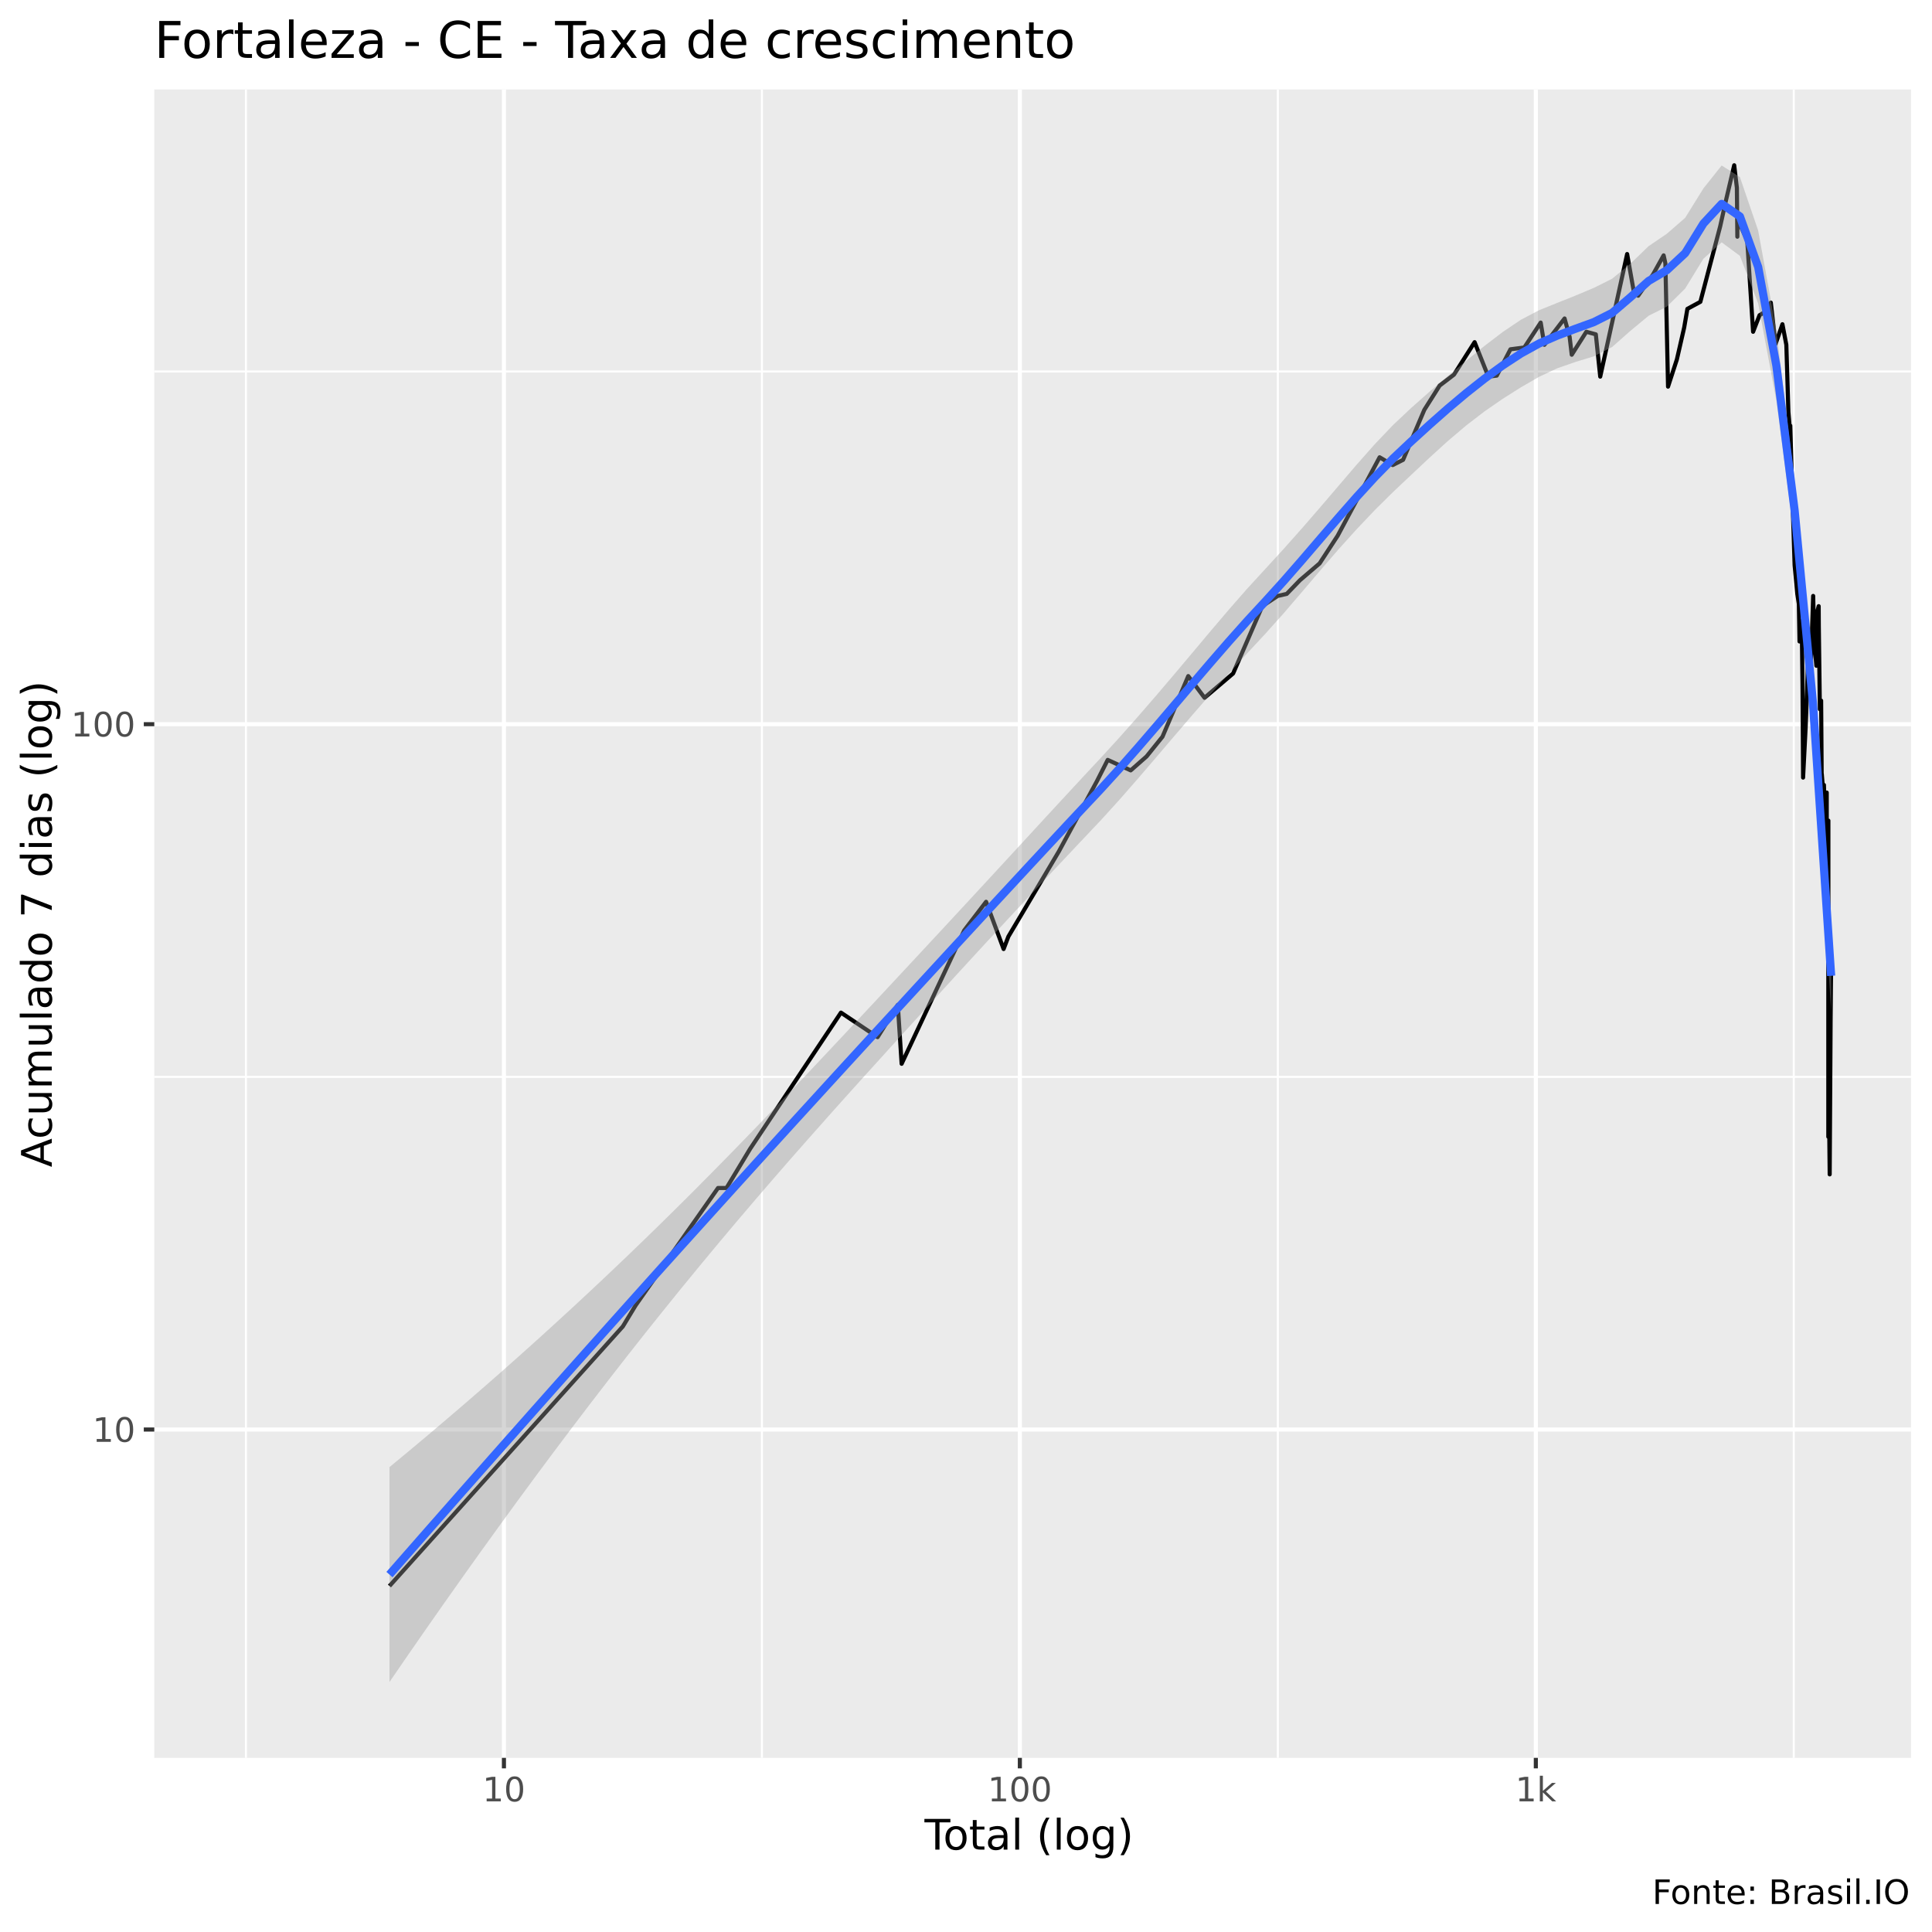
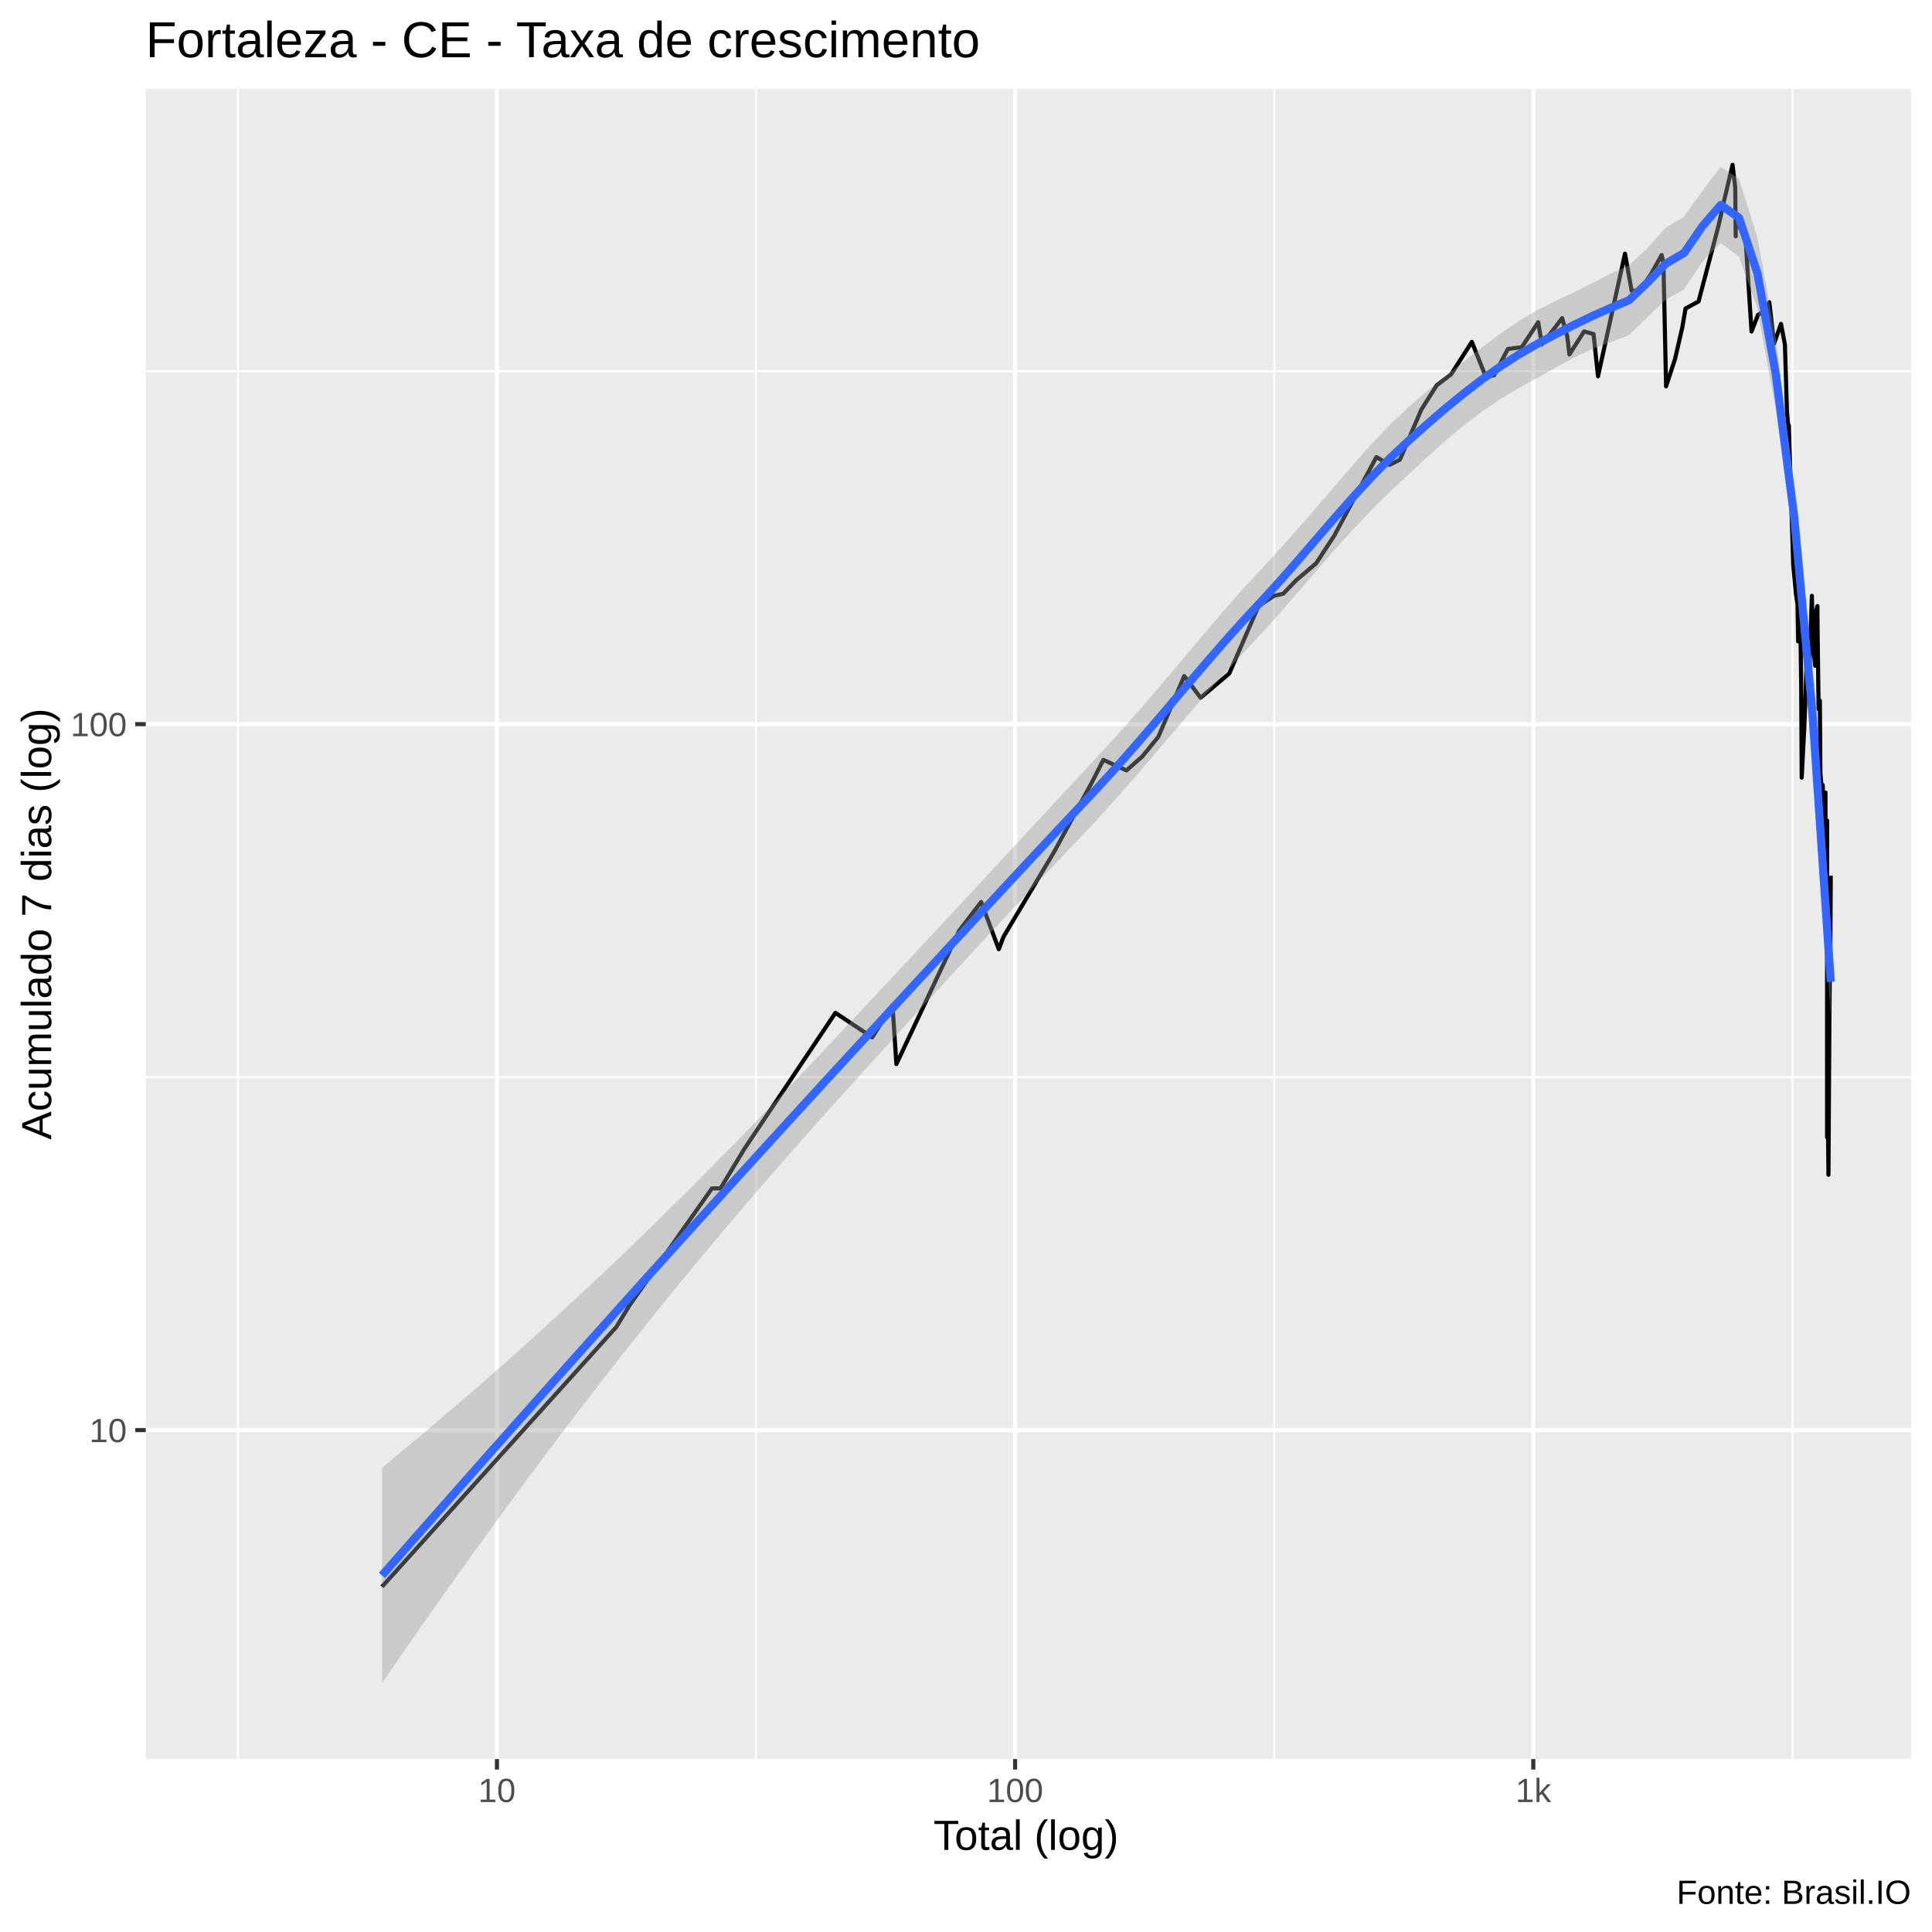
<svg xmlns="http://www.w3.org/2000/svg" viewBox="0 0 504.00 504.00">
  <defs>
    <style type="text/css">
    line, polyline, polygon, path, rect, circle {
      fill: none;
      stroke: #000000;
      stroke-linecap: round;
      stroke-linejoin: round;
      stroke-miterlimit: 10.00;
    }
  </style>
  </defs>
  <rect width="100%" height="100%" style="stroke: none; fill: #FFFFFF;" />
-   <rect x="0" y="0.00" width="504.00" height="504.00" style="stroke-width: 1.07; stroke: #FFFFFF; fill: #FFFFFF;" />
+   <rect x="-0" y="0.00" width="504.00" height="504.00" style="stroke-width: 1.07; stroke: #FFFFFF; fill: #FFFFFF;" />
  <defs>
-     <clipPath id="cpNDAuMjV8NDk4LjUyfDQ1OC41N3wyMy4zMw==">
-       <rect x="40.25" y="23.33" width="458.27" height="435.24" />
+     <clipPath id="cpMzguMDJ8NDk4LjUyfDQ1OC44OHwyMy4xOQ==">
+       <rect x="38.02" y="23.19" width="460.50" height="435.69" />
    </clipPath>
  </defs>
-   <rect x="40.25" y="23.33" width="458.27" height="435.24" style="stroke-width: 1.07; stroke: none; fill: #EBEBEB;" clip-path="url(#cpNDAuMjV8NDk4LjUyfDQ1OC41N3wyMy4zMw==)" />
-   <polyline points="40.25,280.92 498.52,280.92 " style="stroke-width: 0.53; stroke: #FFFFFF; stroke-linecap: butt;" clip-path="url(#cpNDAuMjV8NDk4LjUyfDQ1OC41N3wyMy4zMw==)" />
-   <polyline points="40.25,96.91 498.52,96.91 " style="stroke-width: 0.53; stroke: #FFFFFF; stroke-linecap: butt;" clip-path="url(#cpNDAuMjV8NDk4LjUyfDQ1OC41N3wyMy4zMw==)" />
-   <polyline points="64.16,458.57 64.16,23.33 " style="stroke-width: 0.53; stroke: #FFFFFF; stroke-linecap: butt;" clip-path="url(#cpNDAuMjV8NDk4LjUyfDQ1OC41N3wyMy4zMw==)" />
-   <polyline points="198.76,458.57 198.76,23.33 " style="stroke-width: 0.53; stroke: #FFFFFF; stroke-linecap: butt;" clip-path="url(#cpNDAuMjV8NDk4LjUyfDQ1OC41N3wyMy4zMw==)" />
-   <polyline points="333.35,458.57 333.35,23.33 " style="stroke-width: 0.53; stroke: #FFFFFF; stroke-linecap: butt;" clip-path="url(#cpNDAuMjV8NDk4LjUyfDQ1OC41N3wyMy4zMw==)" />
-   <polyline points="467.94,458.57 467.94,23.33 " style="stroke-width: 0.53; stroke: #FFFFFF; stroke-linecap: butt;" clip-path="url(#cpNDAuMjV8NDk4LjUyfDQ1OC41N3wyMy4zMw==)" />
-   <polyline points="40.25,372.92 498.52,372.92 " style="stroke-width: 1.07; stroke: #FFFFFF; stroke-linecap: butt;" clip-path="url(#cpNDAuMjV8NDk4LjUyfDQ1OC41N3wyMy4zMw==)" />
-   <polyline points="40.25,188.92 498.52,188.92 " style="stroke-width: 1.07; stroke: #FFFFFF; stroke-linecap: butt;" clip-path="url(#cpNDAuMjV8NDk4LjUyfDQ1OC41N3wyMy4zMw==)" />
-   <polyline points="131.46,458.57 131.46,23.33 " style="stroke-width: 1.07; stroke: #FFFFFF; stroke-linecap: butt;" clip-path="url(#cpNDAuMjV8NDk4LjUyfDQ1OC41N3wyMy4zMw==)" />
-   <polyline points="266.05,458.57 266.05,23.33 " style="stroke-width: 1.07; stroke: #FFFFFF; stroke-linecap: butt;" clip-path="url(#cpNDAuMjV8NDk4LjUyfDQ1OC41N3wyMy4zMw==)" />
-   <polyline points="400.65,458.57 400.65,23.33 " style="stroke-width: 1.07; stroke: #FFFFFF; stroke-linecap: butt;" clip-path="url(#cpNDAuMjV8NDk4LjUyfDQ1OC41N3wyMy4zMw==)" />
-   <polyline points="101.60,413.74 162.48,346.03 165.82,340.52 187.31,309.91 189.52,309.91 195.68,299.70 219.38,264.16 219.38,264.16 228.94,270.56 234.21,262.14 235.21,277.51 251.53,242.72 257.24,235.25 261.81,247.57 263.06,244.31 276.22,222.12 286.14,203.81 288.97,198.23 294.97,200.97 299.10,197.34 303.26,192.18 309.98,176.37 314.23,182.03 321.68,175.69 329.29,158.13 333.31,155.46 335.67,154.93 339.12,151.36 344.24,146.98 348.96,139.75 359.90,119.29 363.32,121.32 366.02,119.96 371.56,106.92 375.56,100.59 379.30,97.73 384.68,89.26 388.26,98.25 390.46,97.99 394.03,91.12 397.65,90.65 401.92,84.15 402.88,89.95 408.15,83.08 409.47,87.90 410.02,92.54 413.83,86.55 416.30,87.22 417.45,98.25 424.47,66.27 426.19,75.97 427.16,75.97 427.35,77.14 431.22,71.61 433.99,66.62 434.45,68.72 435.14,100.86 437.45,93.75 439.35,85.45 440.19,80.57 443.57,78.74 448.75,59.03 450.19,52.54 452.40,43.11 453.10,48.99 453.22,61.75 453.24,57.17 455.80,62.74 457.33,86.55 459.01,82.23 461.04,80.98 461.83,79.14 461.83,80.36 461.95,78.94 463.19,89.72 464.98,84.58 466.00,89.95 466.54,107.50 466.95,112.25 466.97,113.80 467.03,111.04 467.46,125.55 468.16,147.46 468.86,154.93 469.27,157.59 469.44,167.34 469.44,164.93 469.45,164.93 470.01,162.03 470.22,178.45 470.37,202.85 471.04,189.72 471.42,179.86 471.75,167.95 471.78,166.13 471.96,180.58 472.15,181.30 473.00,155.46 473.29,167.34 473.84,173.68 473.84,172.37 473.86,160.33 474.44,158.13 474.47,163.18 474.75,185.02 475.08,182.77 475.23,203.81 475.23,202.85 475.25,201.90 475.73,207.75 475.80,224.58 475.81,204.77 476.22,217.42 476.47,209.80 476.52,206.75 476.54,206.75 476.57,241.17 476.95,216.29 476.95,250.97 476.95,296.56 476.97,214.07 476.97,282.51 476.98,287.84 477.06,282.51 477.31,306.36 477.47,279.97 477.55,266.24 477.64,256.36 477.69,252.73 " style="stroke-width: 1.07; stroke-linecap: butt;" clip-path="url(#cpNDAuMjV8NDk4LjUyfDQ1OC41N3wyMy4zMw==)" />
-   <polygon points="101.60,382.73 106.36,378.79 111.12,374.81 115.88,370.77 120.64,366.70 125.40,362.58 130.17,358.41 134.93,354.19 139.69,349.92 144.45,345.60 149.21,341.23 153.97,336.81 158.73,332.33 163.49,327.80 168.25,323.21 173.01,318.57 177.77,313.87 182.53,309.11 187.29,304.30 192.05,299.44 196.81,294.53 201.57,289.58 206.33,284.59 211.10,279.57 215.86,274.51 220.62,269.44 225.38,264.35 230.14,259.25 234.90,254.14 239.66,249.03 244.42,243.91 249.18,238.78 253.94,233.64 258.70,228.49 263.46,223.33 268.22,218.16 272.98,212.99 277.74,207.84 282.50,202.70 287.27,197.59 292.03,192.38 296.79,187.01 301.55,181.52 306.31,175.93 311.07,170.27 315.83,164.60 320.59,159.01 325.35,153.57 330.11,148.39 334.87,143.19 339.63,137.84 344.39,132.35 349.15,126.78 353.91,121.22 358.67,115.84 363.44,110.84 368.20,106.36 372.96,102.15 377.72,98.09 382.48,94.12 387.24,90.25 392.00,86.62 396.76,83.41 401.52,80.92 406.28,78.99 411.04,77.09 415.80,75.09 420.56,72.71 425.32,68.79 430.08,64.21 434.84,60.97 439.61,56.82 444.37,49.15 449.13,43.17 453.89,46.19 458.65,60.13 463.41,86.31 468.17,125.58 472.93,177.24 477.69,245.38 477.69,263.74 472.93,189.14 468.17,140.86 463.41,104.58 458.65,79.15 453.89,66.74 449.13,63.22 444.37,67.50 439.61,75.27 434.84,79.99 430.08,82.37 425.32,86.31 420.56,90.52 415.80,92.95 411.04,94.41 406.28,96.06 401.52,98.29 396.76,101.04 392.00,104.05 387.24,107.34 382.48,111.00 377.72,115.03 372.96,119.36 368.20,123.83 363.44,128.32 358.67,133.04 353.91,138.06 349.15,143.34 344.39,148.84 339.63,154.44 334.87,159.99 330.11,165.31 325.35,170.43 320.59,175.66 315.83,181.03 311.07,186.50 306.31,192.05 301.55,197.64 296.79,203.19 292.03,208.63 287.27,213.87 282.50,218.92 277.74,223.97 272.98,229.03 268.22,234.10 263.46,239.20 258.70,244.33 253.94,249.49 249.18,254.68 244.42,259.89 239.66,265.11 234.90,270.35 230.14,275.60 225.38,280.85 220.62,286.14 215.86,291.46 211.10,296.83 206.33,302.24 201.57,307.71 196.81,313.24 192.05,318.83 187.29,324.49 182.53,330.23 177.77,336.03 173.01,341.92 168.25,347.87 163.49,353.91 158.73,360.02 153.97,366.20 149.21,372.46 144.45,378.78 139.69,385.18 134.93,391.65 130.17,398.19 125.40,404.80 120.64,411.47 115.88,418.20 111.12,425.00 106.36,431.86 101.60,438.79 " style="stroke-width: 0.00; stroke: none; fill: #999999; fill-opacity: 0.40;" clip-path="url(#cpNDAuMjV8NDk4LjUyfDQ1OC41N3wyMy4zMw==)" />
-   <polyline points="101.60,382.73 106.36,378.79 111.12,374.81 115.88,370.77 120.64,366.70 125.40,362.58 130.17,358.41 134.93,354.19 139.69,349.92 144.45,345.60 149.21,341.23 153.97,336.81 158.73,332.33 163.49,327.80 168.25,323.21 173.01,318.57 177.77,313.87 182.53,309.11 187.29,304.30 192.05,299.44 196.81,294.53 201.57,289.58 206.33,284.59 211.10,279.57 215.86,274.51 220.62,269.44 225.38,264.35 230.14,259.25 234.90,254.14 239.66,249.03 244.42,243.91 249.18,238.78 253.94,233.64 258.70,228.49 263.46,223.33 268.22,218.16 272.98,212.99 277.74,207.84 282.50,202.70 287.27,197.59 292.03,192.38 296.79,187.01 301.55,181.52 306.31,175.93 311.07,170.27 315.83,164.60 320.59,159.01 325.35,153.57 330.11,148.39 334.87,143.19 339.63,137.84 344.39,132.35 349.15,126.78 353.91,121.22 358.67,115.84 363.44,110.84 368.20,106.36 372.96,102.15 377.72,98.09 382.48,94.12 387.24,90.25 392.00,86.62 396.76,83.41 401.52,80.92 406.28,78.99 411.04,77.09 415.80,75.09 420.56,72.71 425.32,68.79 430.08,64.21 434.84,60.97 439.61,56.82 444.37,49.15 449.13,43.17 453.89,46.19 458.65,60.13 463.41,86.31 468.17,125.58 472.93,177.24 477.69,245.38 " style="stroke-width: 2.13; stroke: none;" clip-path="url(#cpNDAuMjV8NDk4LjUyfDQ1OC41N3wyMy4zMw==)" />
-   <polyline points="477.69,263.74 472.93,189.14 468.17,140.86 463.41,104.58 458.65,79.15 453.89,66.74 449.13,63.22 444.37,67.50 439.61,75.27 434.84,79.99 430.08,82.37 425.32,86.31 420.56,90.52 415.80,92.95 411.04,94.41 406.28,96.06 401.52,98.29 396.76,101.04 392.00,104.05 387.24,107.34 382.48,111.00 377.72,115.03 372.96,119.36 368.20,123.83 363.44,128.32 358.67,133.04 353.91,138.06 349.15,143.34 344.39,148.84 339.63,154.44 334.87,159.99 330.11,165.31 325.35,170.43 320.59,175.66 315.83,181.03 311.07,186.50 306.31,192.05 301.55,197.64 296.79,203.19 292.03,208.63 287.27,213.87 282.50,218.92 277.74,223.97 272.98,229.03 268.22,234.10 263.46,239.20 258.70,244.33 253.94,249.49 249.18,254.68 244.42,259.89 239.66,265.11 234.90,270.35 230.14,275.60 225.38,280.85 220.62,286.14 215.86,291.46 211.10,296.83 206.33,302.24 201.57,307.71 196.81,313.24 192.05,318.83 187.29,324.49 182.53,330.23 177.77,336.03 173.01,341.92 168.25,347.87 163.49,353.91 158.73,360.02 153.97,366.20 149.21,372.46 144.45,378.78 139.69,385.18 134.93,391.65 130.17,398.19 125.40,404.80 120.64,411.47 115.88,418.20 111.12,425.00 106.36,431.86 101.60,438.79 " style="stroke-width: 2.13; stroke: none;" clip-path="url(#cpNDAuMjV8NDk4LjUyfDQ1OC41N3wyMy4zMw==)" />
-   <polyline points="101.60,410.76 106.36,405.33 111.12,399.90 115.88,394.49 120.64,389.08 125.40,383.69 130.17,378.30 134.93,372.92 139.69,367.55 144.45,362.19 149.21,356.84 153.97,351.50 158.73,346.17 163.49,340.85 168.25,335.54 173.01,330.24 177.77,324.95 182.53,319.67 187.29,314.40 192.05,309.14 196.81,303.89 201.57,298.65 206.33,293.42 211.10,288.20 215.86,282.99 220.62,277.79 225.38,272.60 230.14,267.42 234.90,262.25 239.66,257.07 244.42,251.90 249.18,246.73 253.94,241.57 258.70,236.41 263.46,231.27 268.22,226.13 272.98,221.01 277.74,215.90 282.50,210.81 287.27,205.73 292.03,200.50 296.79,195.10 301.55,189.58 306.31,183.99 311.07,178.38 315.83,172.82 320.59,167.34 325.35,162.00 330.11,156.85 334.87,151.59 339.63,146.14 344.39,140.59 349.15,135.06 353.91,129.64 358.67,124.44 363.44,119.58 368.20,115.09 372.96,110.76 377.72,106.56 382.48,102.56 387.24,98.80 392.00,95.33 396.76,92.22 401.52,89.60 406.28,87.53 411.04,85.75 415.80,84.02 420.56,81.62 425.32,77.55 430.08,73.29 434.84,70.48 439.61,66.04 444.37,58.32 449.13,53.19 453.89,56.46 458.65,69.64 463.41,95.44 468.17,133.22 472.93,183.19 477.69,254.56 " style="stroke-width: 2.13; stroke: #3366FF; stroke-linecap: butt;" clip-path="url(#cpNDAuMjV8NDk4LjUyfDQ1OC41N3wyMy4zMw==)" />
+   <rect x="38.02" y="23.19" width="460.50" height="435.69" style="stroke-width: 1.07; stroke: none; fill: #EBEBEB;" clip-path="url(#cpMzguMDJ8NDk4LjUyfDQ1OC44OHwyMy4xOQ==)" />
+   <polyline points="38.02,280.99 498.52,280.99 " style="stroke-width: 0.53; stroke: #FFFFFF; stroke-linecap: butt;" clip-path="url(#cpMzguMDJ8NDk4LjUyfDQ1OC44OHwyMy4xOQ==)" />
+   <polyline points="38.02,96.84 498.52,96.84 " style="stroke-width: 0.53; stroke: #FFFFFF; stroke-linecap: butt;" clip-path="url(#cpMzguMDJ8NDk4LjUyfDQ1OC44OHwyMy4xOQ==)" />
+   <polyline points="62.05,458.88 62.05,23.19 " style="stroke-width: 0.53; stroke: #FFFFFF; stroke-linecap: butt;" clip-path="url(#cpMzguMDJ8NDk4LjUyfDQ1OC44OHwyMy4xOQ==)" />
+   <polyline points="197.22,458.88 197.22,23.19 " style="stroke-width: 0.53; stroke: #FFFFFF; stroke-linecap: butt;" clip-path="url(#cpMzguMDJ8NDk4LjUyfDQ1OC44OHwyMy4xOQ==)" />
+   <polyline points="332.40,458.88 332.40,23.19 " style="stroke-width: 0.53; stroke: #FFFFFF; stroke-linecap: butt;" clip-path="url(#cpMzguMDJ8NDk4LjUyfDQ1OC44OHwyMy4xOQ==)" />
+   <polyline points="467.58,458.88 467.58,23.19 " style="stroke-width: 0.53; stroke: #FFFFFF; stroke-linecap: butt;" clip-path="url(#cpMzguMDJ8NDk4LjUyfDQ1OC44OHwyMy4xOQ==)" />
+   <polyline points="38.02,373.07 498.52,373.07 " style="stroke-width: 1.07; stroke: #FFFFFF; stroke-linecap: butt;" clip-path="url(#cpMzguMDJ8NDk4LjUyfDQ1OC44OHwyMy4xOQ==)" />
+   <polyline points="38.02,188.91 498.52,188.91 " style="stroke-width: 1.07; stroke: #FFFFFF; stroke-linecap: butt;" clip-path="url(#cpMzguMDJ8NDk4LjUyfDQ1OC44OHwyMy4xOQ==)" />
+   <polyline points="129.64,458.88 129.64,23.19 " style="stroke-width: 1.07; stroke: #FFFFFF; stroke-linecap: butt;" clip-path="url(#cpMzguMDJ8NDk4LjUyfDQ1OC44OHwyMy4xOQ==)" />
+   <polyline points="264.81,458.88 264.81,23.19 " style="stroke-width: 1.07; stroke: #FFFFFF; stroke-linecap: butt;" clip-path="url(#cpMzguMDJ8NDk4LjUyfDQ1OC44OHwyMy4xOQ==)" />
+   <polyline points="399.99,458.88 399.99,23.19 " style="stroke-width: 1.07; stroke: #FFFFFF; stroke-linecap: butt;" clip-path="url(#cpMzguMDJ8NDk4LjUyfDQ1OC44OHwyMy4xOQ==)" />
+   <polyline points="99.65,413.93 160.79,346.16 164.14,340.64 185.73,310.01 187.95,310.01 194.13,299.79 217.94,264.22 217.94,264.22 227.54,270.62 232.83,262.20 233.84,277.58 250.23,242.77 255.96,235.29 260.55,247.62 261.80,244.35 275.03,222.15 284.99,203.82 287.83,198.23 293.86,200.98 298.00,197.34 302.19,192.18 308.93,176.36 313.20,182.02 320.68,175.68 328.32,158.10 332.36,155.43 334.73,154.90 338.19,151.32 343.34,146.95 348.08,139.71 359.06,119.23 362.50,121.26 365.21,119.90 370.78,106.85 374.79,100.52 378.55,97.66 383.96,89.18 387.55,98.17 389.76,97.91 393.35,91.04 396.98,90.57 401.27,84.06 402.24,89.87 407.53,82.99 408.86,87.81 409.41,92.46 413.23,86.47 415.71,87.14 416.87,98.17 423.91,66.17 425.65,75.87 426.62,75.87 426.81,77.05 430.69,71.52 433.48,66.52 433.94,68.62 434.63,100.78 436.96,93.67 438.87,85.36 439.71,80.48 443.10,78.64 448.30,58.92 449.75,52.43 451.97,42.99 452.67,48.88 452.79,61.65 452.81,57.06 455.38,62.63 456.92,86.47 458.61,82.14 460.65,80.89 461.44,79.05 461.44,80.27 461.56,78.84 462.80,89.64 464.61,84.49 465.63,89.87 466.17,107.43 466.58,112.19 466.60,113.73 466.66,110.97 467.09,125.49 467.80,147.42 468.50,154.90 468.92,157.56 469.08,167.32 469.08,164.91 469.10,164.91 469.66,162.00 469.87,178.43 470.01,202.86 470.69,189.72 471.07,179.85 471.40,167.93 471.44,166.11 471.61,180.57 471.80,181.29 472.66,155.43 472.95,167.32 473.50,173.67 473.50,172.36 473.52,160.31 474.11,158.10 474.14,163.15 474.42,185.01 474.75,182.76 474.90,203.82 474.90,202.86 474.91,201.91 475.40,207.77 475.47,224.61 475.49,204.79 475.89,217.44 476.15,209.82 476.19,206.76 476.21,206.76 476.24,241.21 476.63,216.31 476.63,251.02 476.63,296.65 476.64,214.08 476.64,282.58 476.66,287.92 476.74,282.58 476.99,306.46 477.15,280.04 477.23,266.30 477.32,256.41 477.37,252.78 477.46,251.02 477.59,228.45 " style="stroke-width: 1.07; stroke-linecap: butt;" clip-path="url(#cpMzguMDJ8NDk4LjUyfDQ1OC44OHwyMy4xOQ==)" />
+   <polygon points="99.65,382.88 104.43,378.93 109.21,374.94 114.00,370.90 118.78,366.81 123.57,362.68 128.35,358.50 133.14,354.28 137.92,350.00 142.70,345.67 147.49,341.29 152.27,336.86 157.06,332.38 161.84,327.84 166.62,323.24 171.41,318.59 176.19,313.88 180.98,309.12 185.76,304.30 190.54,299.43 195.33,294.52 200.11,289.56 204.90,284.56 209.68,279.53 214.46,274.47 219.25,269.39 224.03,264.29 228.82,259.18 233.60,254.06 238.38,248.94 243.17,243.82 247.95,238.68 252.74,233.54 257.52,228.38 262.31,223.21 267.09,218.04 271.87,212.87 276.66,207.70 281.44,202.56 286.23,197.45 291.01,192.22 295.79,186.84 300.58,181.33 305.36,175.72 310.15,170.05 314.93,164.38 319.71,158.79 324.50,153.37 329.28,148.20 334.07,143.00 338.85,137.64 343.63,132.13 348.42,126.54 353.20,120.98 357.99,115.60 362.77,110.59 367.55,106.13 372.34,101.99 377.12,98.06 381.91,94.25 386.69,90.55 391.48,86.99 396.26,83.72 401.04,80.87 405.83,78.49 410.61,76.24 415.40,73.85 420.18,71.40 424.96,69.21 429.75,64.71 434.53,59.40 439.32,56.51 444.10,49.80 448.88,43.53 453.67,46.64 458.45,61.96 463.24,88.13 468.02,126.99 472.80,180.02 477.59,246.97 477.59,265.27 472.80,191.77 468.02,142.12 463.24,106.92 458.45,80.51 453.67,67.02 448.88,63.40 444.10,68.28 439.32,75.47 434.53,78.20 429.75,82.76 424.96,87.43 420.18,89.24 415.40,91.03 410.61,93.26 405.83,95.91 401.04,98.57 396.26,101.21 391.48,104.09 386.69,107.31 381.91,110.94 377.12,114.94 372.34,119.23 367.55,123.66 362.77,128.14 357.99,132.87 353.20,137.87 348.42,143.13 343.63,148.61 338.85,154.20 334.07,159.73 329.28,165.04 324.50,170.15 319.71,175.39 314.93,180.77 310.15,186.27 305.36,191.85 300.58,197.47 295.79,203.05 291.01,208.52 286.23,213.78 281.44,218.84 276.66,223.90 271.87,228.96 267.09,234.04 262.31,239.14 257.52,244.27 252.74,249.43 247.95,254.62 243.17,259.83 238.38,265.07 233.60,270.31 228.82,275.56 224.03,280.83 219.25,286.12 214.46,291.46 209.68,296.83 204.90,302.26 200.11,307.74 195.33,313.28 190.54,318.89 185.76,324.56 180.98,330.30 176.19,336.12 171.41,342.02 166.62,347.99 161.84,354.03 157.06,360.15 152.27,366.35 147.49,372.62 142.70,378.96 137.92,385.37 133.14,391.85 128.35,398.40 123.57,405.02 118.78,411.70 114.00,418.45 109.21,425.26 104.43,432.14 99.65,439.07 " style="stroke-width: 0.00; stroke: none; fill: #999999; fill-opacity: 0.40;" clip-path="url(#cpMzguMDJ8NDk4LjUyfDQ1OC44OHwyMy4xOQ==)" />
+   <polyline points="99.65,382.88 104.43,378.93 109.21,374.94 114.00,370.90 118.78,366.81 123.57,362.68 128.35,358.50 133.14,354.28 137.92,350.00 142.70,345.67 147.49,341.29 152.27,336.86 157.06,332.38 161.84,327.84 166.62,323.24 171.41,318.59 176.19,313.88 180.98,309.12 185.76,304.30 190.54,299.43 195.33,294.52 200.11,289.56 204.90,284.56 209.68,279.53 214.46,274.47 219.25,269.39 224.03,264.29 228.82,259.18 233.60,254.06 238.38,248.94 243.17,243.82 247.95,238.68 252.74,233.54 257.52,228.38 262.31,223.21 267.09,218.04 271.87,212.87 276.66,207.70 281.44,202.56 286.23,197.45 291.01,192.22 295.79,186.84 300.58,181.33 305.36,175.72 310.15,170.05 314.93,164.38 319.71,158.79 324.50,153.37 329.28,148.20 334.07,143.00 338.85,137.64 343.63,132.13 348.42,126.54 353.20,120.98 357.99,115.60 362.77,110.59 367.55,106.13 372.34,101.99 377.12,98.06 381.91,94.25 386.69,90.55 391.48,86.99 396.26,83.72 401.04,80.87 405.83,78.49 410.61,76.24 415.40,73.85 420.18,71.40 424.96,69.21 429.75,64.71 434.53,59.40 439.32,56.51 444.10,49.80 448.88,43.53 453.67,46.64 458.45,61.96 463.24,88.13 468.02,126.99 472.80,180.02 477.59,246.97 " style="stroke-width: 2.13; stroke: none;" clip-path="url(#cpMzguMDJ8NDk4LjUyfDQ1OC44OHwyMy4xOQ==)" />
+   <polyline points="477.59,265.27 472.80,191.77 468.02,142.12 463.24,106.92 458.45,80.51 453.67,67.02 448.88,63.40 444.10,68.28 439.32,75.47 434.53,78.20 429.75,82.76 424.96,87.43 420.18,89.24 415.40,91.03 410.61,93.26 405.83,95.91 401.04,98.57 396.26,101.21 391.48,104.09 386.69,107.31 381.91,110.94 377.12,114.94 372.34,119.23 367.55,123.66 362.77,128.14 357.99,132.87 353.20,137.87 348.42,143.13 343.63,148.61 338.85,154.20 334.07,159.73 329.28,165.04 324.50,170.15 319.71,175.39 314.93,180.77 310.15,186.27 305.36,191.85 300.58,197.47 295.79,203.05 291.01,208.52 286.23,213.78 281.44,218.84 276.66,223.90 271.87,228.96 267.09,234.04 262.31,239.14 257.52,244.27 252.74,249.43 247.95,254.62 243.17,259.83 238.38,265.07 233.60,270.31 228.82,275.56 224.03,280.83 219.25,286.12 214.46,291.46 209.68,296.83 204.90,302.26 200.11,307.74 195.33,313.28 190.54,318.89 185.76,324.56 180.98,330.30 176.19,336.12 171.41,342.02 166.62,347.99 161.84,354.03 157.06,360.15 152.27,366.35 147.49,372.62 142.70,378.96 137.92,385.37 133.14,391.85 128.35,398.40 123.57,405.02 118.78,411.70 114.00,418.45 109.21,425.26 104.43,432.14 99.65,439.07 " style="stroke-width: 2.13; stroke: none;" clip-path="url(#cpMzguMDJ8NDk4LjUyfDQ1OC44OHwyMy4xOQ==)" />
+   <polyline points="99.65,410.98 104.43,405.54 109.21,400.10 114.00,394.67 118.78,389.26 123.57,383.85 128.35,378.45 133.14,373.06 137.92,367.69 142.70,362.32 147.49,356.96 152.27,351.61 157.06,346.27 161.84,340.93 166.62,335.61 171.41,330.30 176.19,325.00 180.98,319.71 185.76,314.43 190.54,309.16 195.33,303.90 200.11,298.65 204.90,293.41 209.68,288.18 214.46,282.96 219.25,277.75 224.03,272.56 228.82,267.37 233.60,262.19 238.38,257.00 243.17,251.83 247.95,246.65 252.74,241.49 257.52,236.33 262.31,231.18 267.09,226.04 271.87,220.91 276.66,215.80 281.44,210.70 286.23,205.61 291.01,200.37 295.79,194.95 300.58,189.40 305.36,183.79 310.15,178.16 314.93,172.58 319.71,167.09 324.50,161.76 329.28,156.62 334.07,151.37 338.85,145.92 343.63,140.37 348.42,134.84 353.20,129.42 357.99,124.23 362.77,119.37 367.55,114.90 372.34,110.61 377.12,106.50 381.91,102.59 386.69,98.93 391.48,95.54 396.26,92.46 401.04,89.72 405.83,87.20 410.61,84.75 415.40,82.44 420.18,80.32 424.96,78.32 429.75,73.74 434.53,68.80 439.32,65.99 444.10,59.04 448.88,53.46 453.67,56.83 458.45,71.24 463.24,97.52 468.02,134.55 472.80,185.89 477.59,256.12 " style="stroke-width: 2.13; stroke: #3366FF; stroke-linecap: butt;" clip-path="url(#cpMzguMDJ8NDk4LjUyfDQ1OC44OHwyMy4xOQ==)" />
  <defs>
    <clipPath id="cpMC4wMHw1MDQuMDB8NTA0LjAwfDAuMDA=">
      <rect x="0.00" y="0.00" width="504.00" height="504.00" />
    </clipPath>
  </defs>
  <g clip-path="url(#cpMC4wMHw1MDQuMDB8NTA0LjAwfDAuMDA=)">
-     <text x="24.13" y="376.13" style="font-size: 8.80px; fill: #4D4D4D; font-family: DejaVu Sans;" textLength="11.20px" lengthAdjust="spacingAndGlyphs">10</text>
+     <text x="23.30" y="376.22" style="font-size: 8.80px; fill: #4D4D4D; font-family: Arial;" textLength="9.79px" lengthAdjust="spacingAndGlyphs">10</text>
  </g>
  <g clip-path="url(#cpMC4wMHw1MDQuMDB8NTA0LjAwfDAuMDA=)">
-     <text x="18.53" y="192.12" style="font-size: 8.80px; fill: #4D4D4D; font-family: DejaVu Sans;" textLength="16.80px" lengthAdjust="spacingAndGlyphs">100</text>
+     <text x="18.41" y="192.06" style="font-size: 8.80px; fill: #4D4D4D; font-family: Arial;" textLength="14.68px" lengthAdjust="spacingAndGlyphs">100</text>
  </g>
-   <polyline points="37.51,372.92 40.25,372.92 " style="stroke-width: 1.07; stroke: #333333; stroke-linecap: butt;" clip-path="url(#cpMC4wMHw1MDQuMDB8NTA0LjAwfDAuMDA=)" />
-   <polyline points="37.51,188.92 40.25,188.92 " style="stroke-width: 1.07; stroke: #333333; stroke-linecap: butt;" clip-path="url(#cpMC4wMHw1MDQuMDB8NTA0LjAwfDAuMDA=)" />
-   <polyline points="131.46,461.31 131.46,458.57 " style="stroke-width: 1.07; stroke: #333333; stroke-linecap: butt;" clip-path="url(#cpMC4wMHw1MDQuMDB8NTA0LjAwfDAuMDA=)" />
-   <polyline points="266.05,461.31 266.05,458.57 " style="stroke-width: 1.07; stroke: #333333; stroke-linecap: butt;" clip-path="url(#cpMC4wMHw1MDQuMDB8NTA0LjAwfDAuMDA=)" />
-   <polyline points="400.65,461.31 400.65,458.57 " style="stroke-width: 1.07; stroke: #333333; stroke-linecap: butt;" clip-path="url(#cpMC4wMHw1MDQuMDB8NTA0LjAwfDAuMDA=)" />
+   <polyline points="35.28,373.07 38.02,373.07 " style="stroke-width: 1.07; stroke: #333333; stroke-linecap: butt;" clip-path="url(#cpMC4wMHw1MDQuMDB8NTA0LjAwfDAuMDA=)" />
+   <polyline points="35.28,188.91 38.02,188.91 " style="stroke-width: 1.07; stroke: #333333; stroke-linecap: butt;" clip-path="url(#cpMC4wMHw1MDQuMDB8NTA0LjAwfDAuMDA=)" />
+   <polyline points="129.64,461.62 129.64,458.88 " style="stroke-width: 1.07; stroke: #333333; stroke-linecap: butt;" clip-path="url(#cpMC4wMHw1MDQuMDB8NTA0LjAwfDAuMDA=)" />
+   <polyline points="264.81,461.62 264.81,458.88 " style="stroke-width: 1.07; stroke: #333333; stroke-linecap: butt;" clip-path="url(#cpMC4wMHw1MDQuMDB8NTA0LjAwfDAuMDA=)" />
+   <polyline points="399.99,461.62 399.99,458.88 " style="stroke-width: 1.07; stroke: #333333; stroke-linecap: butt;" clip-path="url(#cpMC4wMHw1MDQuMDB8NTA0LjAwfDAuMDA=)" />
  <g clip-path="url(#cpMC4wMHw1MDQuMDB8NTA0LjAwfDAuMDA=)">
-     <text x="125.86" y="469.92" style="font-size: 8.80px; fill: #4D4D4D; font-family: DejaVu Sans;" textLength="11.20px" lengthAdjust="spacingAndGlyphs">10</text>
+     <text x="124.74" y="470.11" style="font-size: 8.80px; fill: #4D4D4D; font-family: Arial;" textLength="9.79px" lengthAdjust="spacingAndGlyphs">10</text>
  </g>
  <g clip-path="url(#cpMC4wMHw1MDQuMDB8NTA0LjAwfDAuMDA=)">
-     <text x="257.66" y="469.92" style="font-size: 8.80px; fill: #4D4D4D; font-family: DejaVu Sans;" textLength="16.80px" lengthAdjust="spacingAndGlyphs">100</text>
+     <text x="257.47" y="470.11" style="font-size: 8.80px; fill: #4D4D4D; font-family: Arial;" textLength="14.68px" lengthAdjust="spacingAndGlyphs">100</text>
  </g>
  <g clip-path="url(#cpMC4wMHw1MDQuMDB8NTA0LjAwfDAuMDA=)">
-     <text x="395.30" y="469.92" style="font-size: 8.80px; fill: #4D4D4D; font-family: DejaVu Sans;" textLength="10.69px" lengthAdjust="spacingAndGlyphs">1k</text>
+     <text x="395.35" y="470.11" style="font-size: 8.80px; fill: #4D4D4D; font-family: Arial;" textLength="9.29px" lengthAdjust="spacingAndGlyphs">1k</text>
  </g>
  <g clip-path="url(#cpMC4wMHw1MDQuMDB8NTA0LjAwfDAuMDA=)">
-     <text x="241.18" y="482.51" style="font-size: 11.00px; font-family: DejaVu Sans;" textLength="56.41px" lengthAdjust="spacingAndGlyphs">Total (log)</text>
+     <text x="243.51" y="482.57" style="font-size: 11.00px; font-family: Arial;" textLength="49.52px" lengthAdjust="spacingAndGlyphs">Total (log)</text>
  </g>
  <g clip-path="url(#cpMC4wMHw1MDQuMDB8NTA0LjAwfDAuMDA=)">
-     <text transform="translate(13.50,304.49) rotate(-90)" style="font-size: 11.00px; font-family: DejaVu Sans;" textLength="127.09px" lengthAdjust="spacingAndGlyphs">Acumulado 7 dias (log)</text>
+     <text transform="translate(13.35,297.28) rotate(-90)" style="font-size: 11.00px; font-family: Arial;" textLength="112.50px" lengthAdjust="spacingAndGlyphs">Acumulado 7 dias (log)</text>
  </g>
  <g clip-path="url(#cpMC4wMHw1MDQuMDB8NTA0LjAwfDAuMDA=)">
-     <text x="40.25" y="15.10" style="font-size: 13.20px; font-family: DejaVu Sans;" textLength="243.18px" lengthAdjust="spacingAndGlyphs">Fortaleza - CE - Taxa de crescimento</text>
+     <text x="38.02" y="14.93" style="font-size: 13.20px; font-family: Arial;" textLength="219.34px" lengthAdjust="spacingAndGlyphs">Fortaleza - CE - Taxa de crescimento</text>
  </g>
  <g clip-path="url(#cpMC4wMHw1MDQuMDB8NTA0LjAwfDAuMDA=)">
-     <text x="431.03" y="496.69" style="font-size: 8.80px; font-family: DejaVu Sans;" textLength="67.49px" lengthAdjust="spacingAndGlyphs">Fonte: Brasil.IO</text>
+     <text x="437.39" y="496.67" style="font-size: 8.80px; font-family: Arial;" textLength="61.13px" lengthAdjust="spacingAndGlyphs">Fonte: Brasil.IO</text>
  </g>
</svg>
